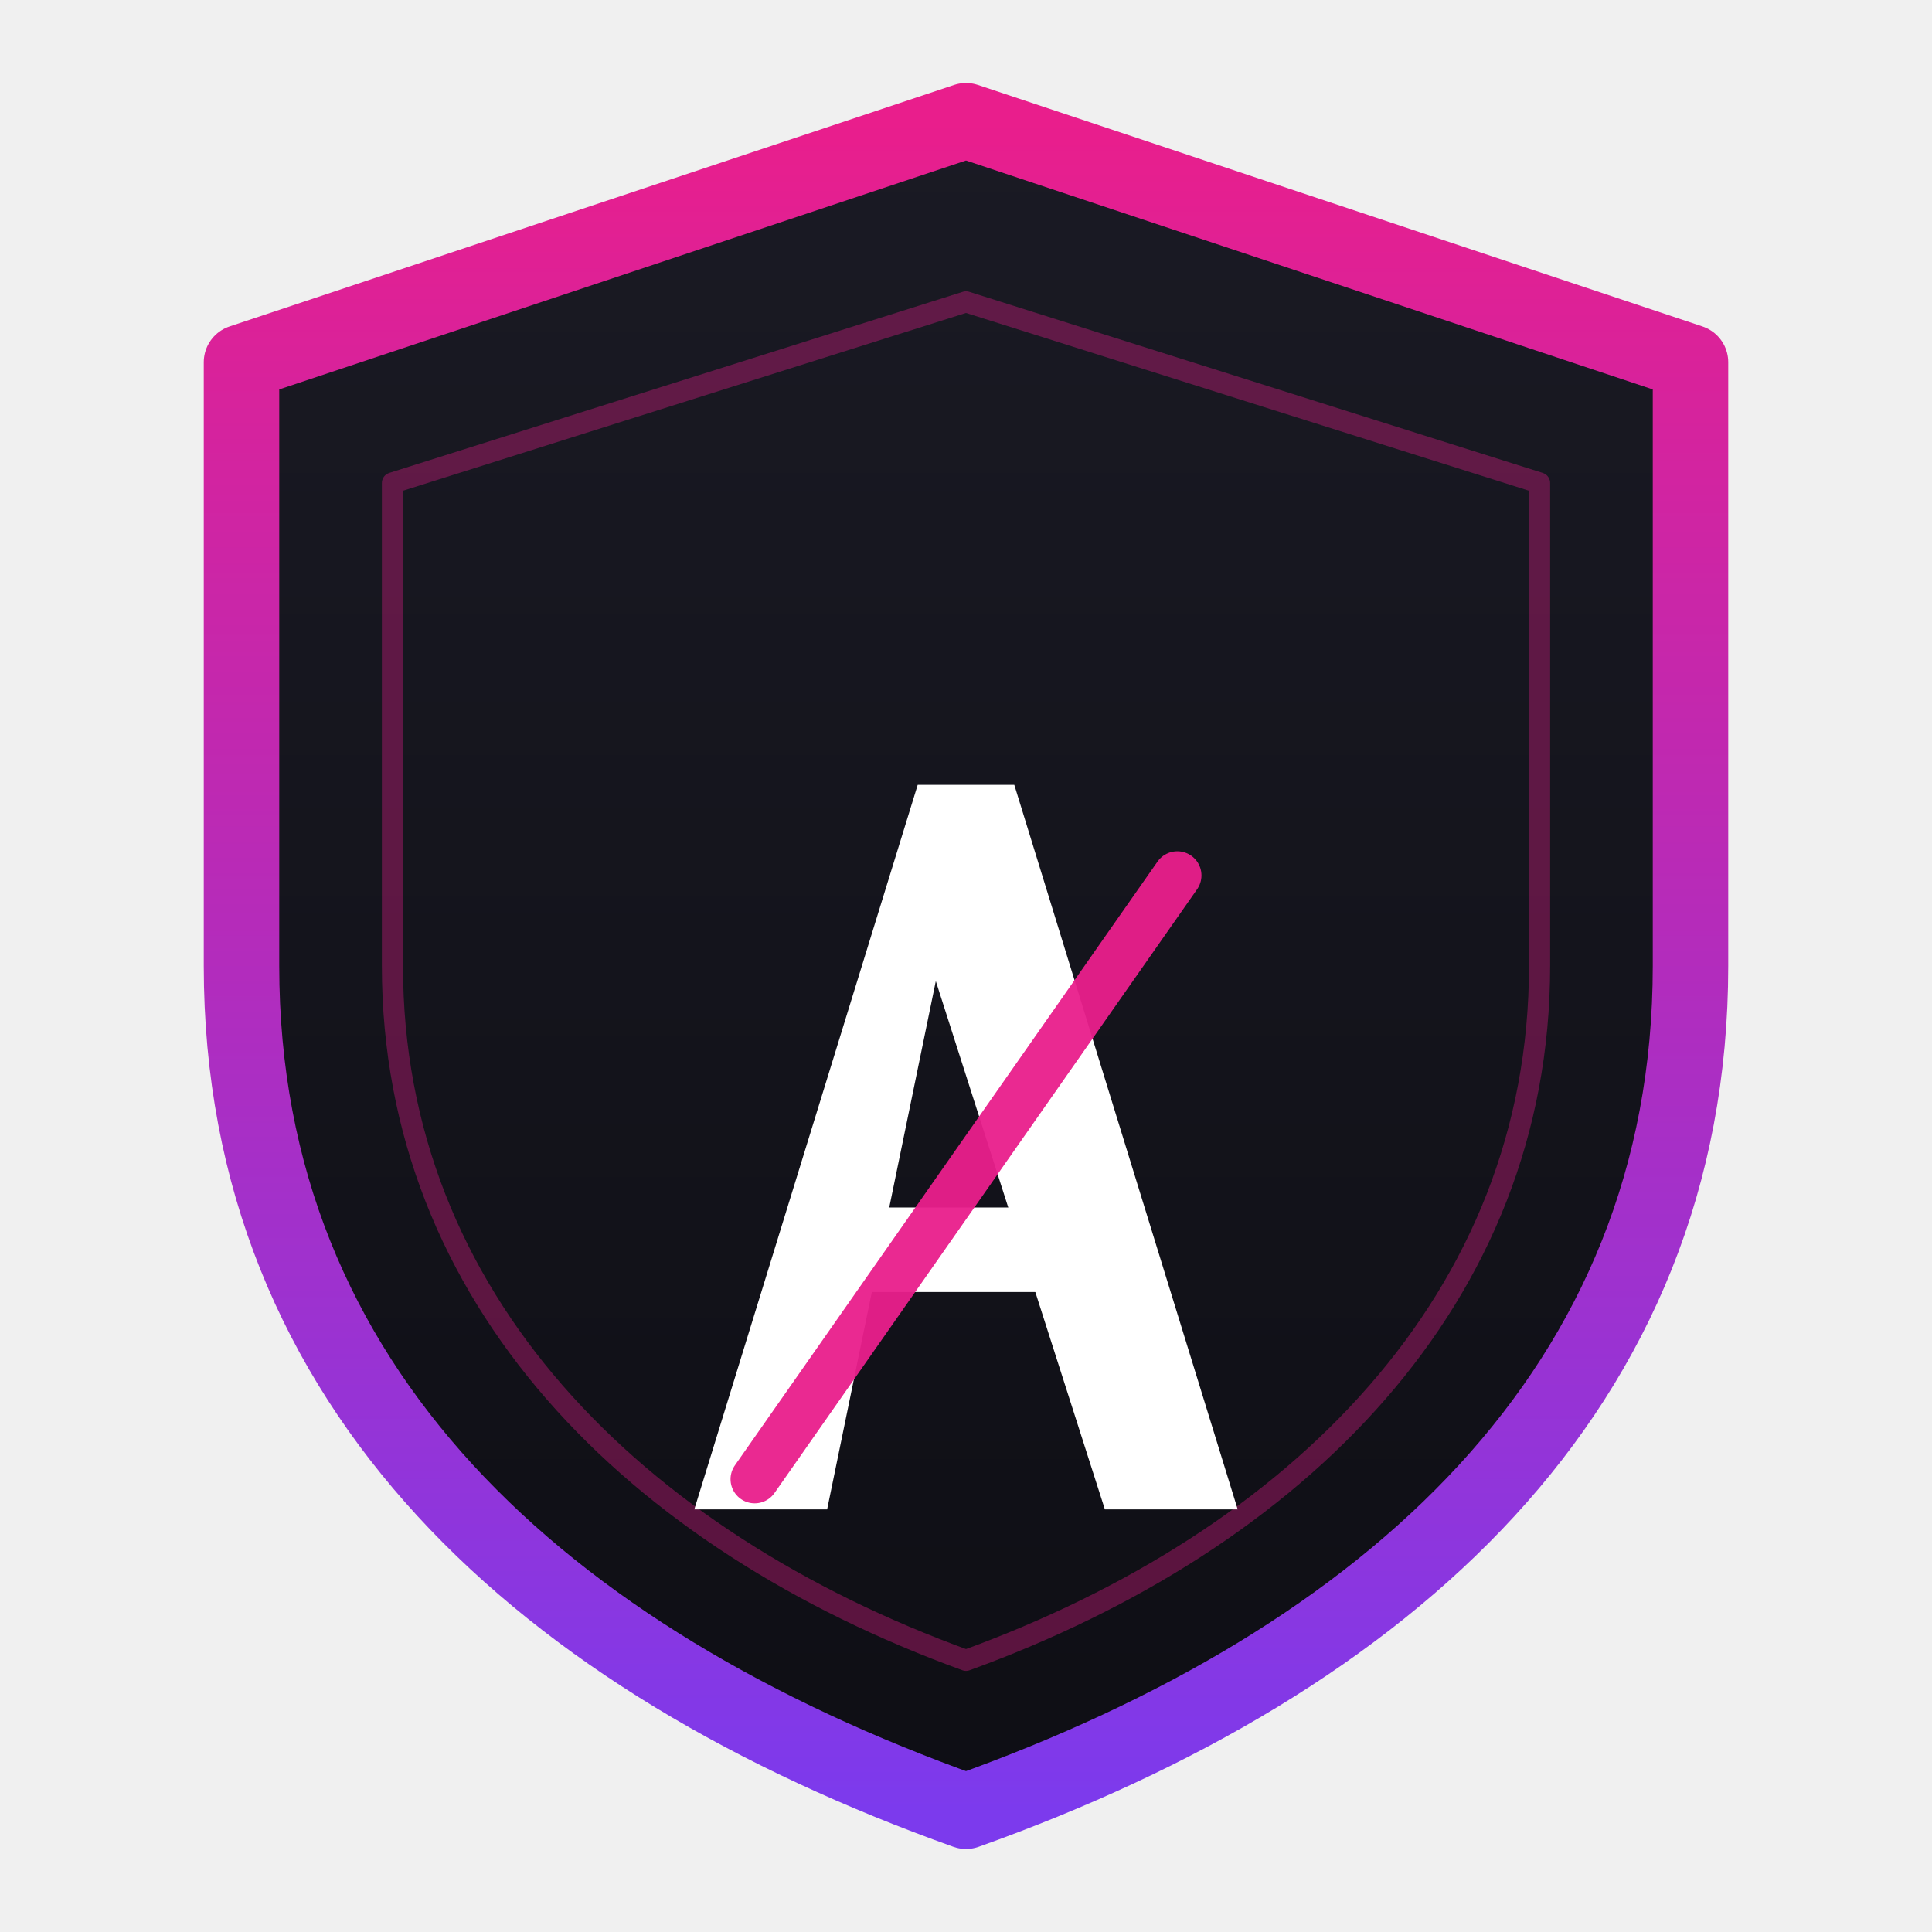
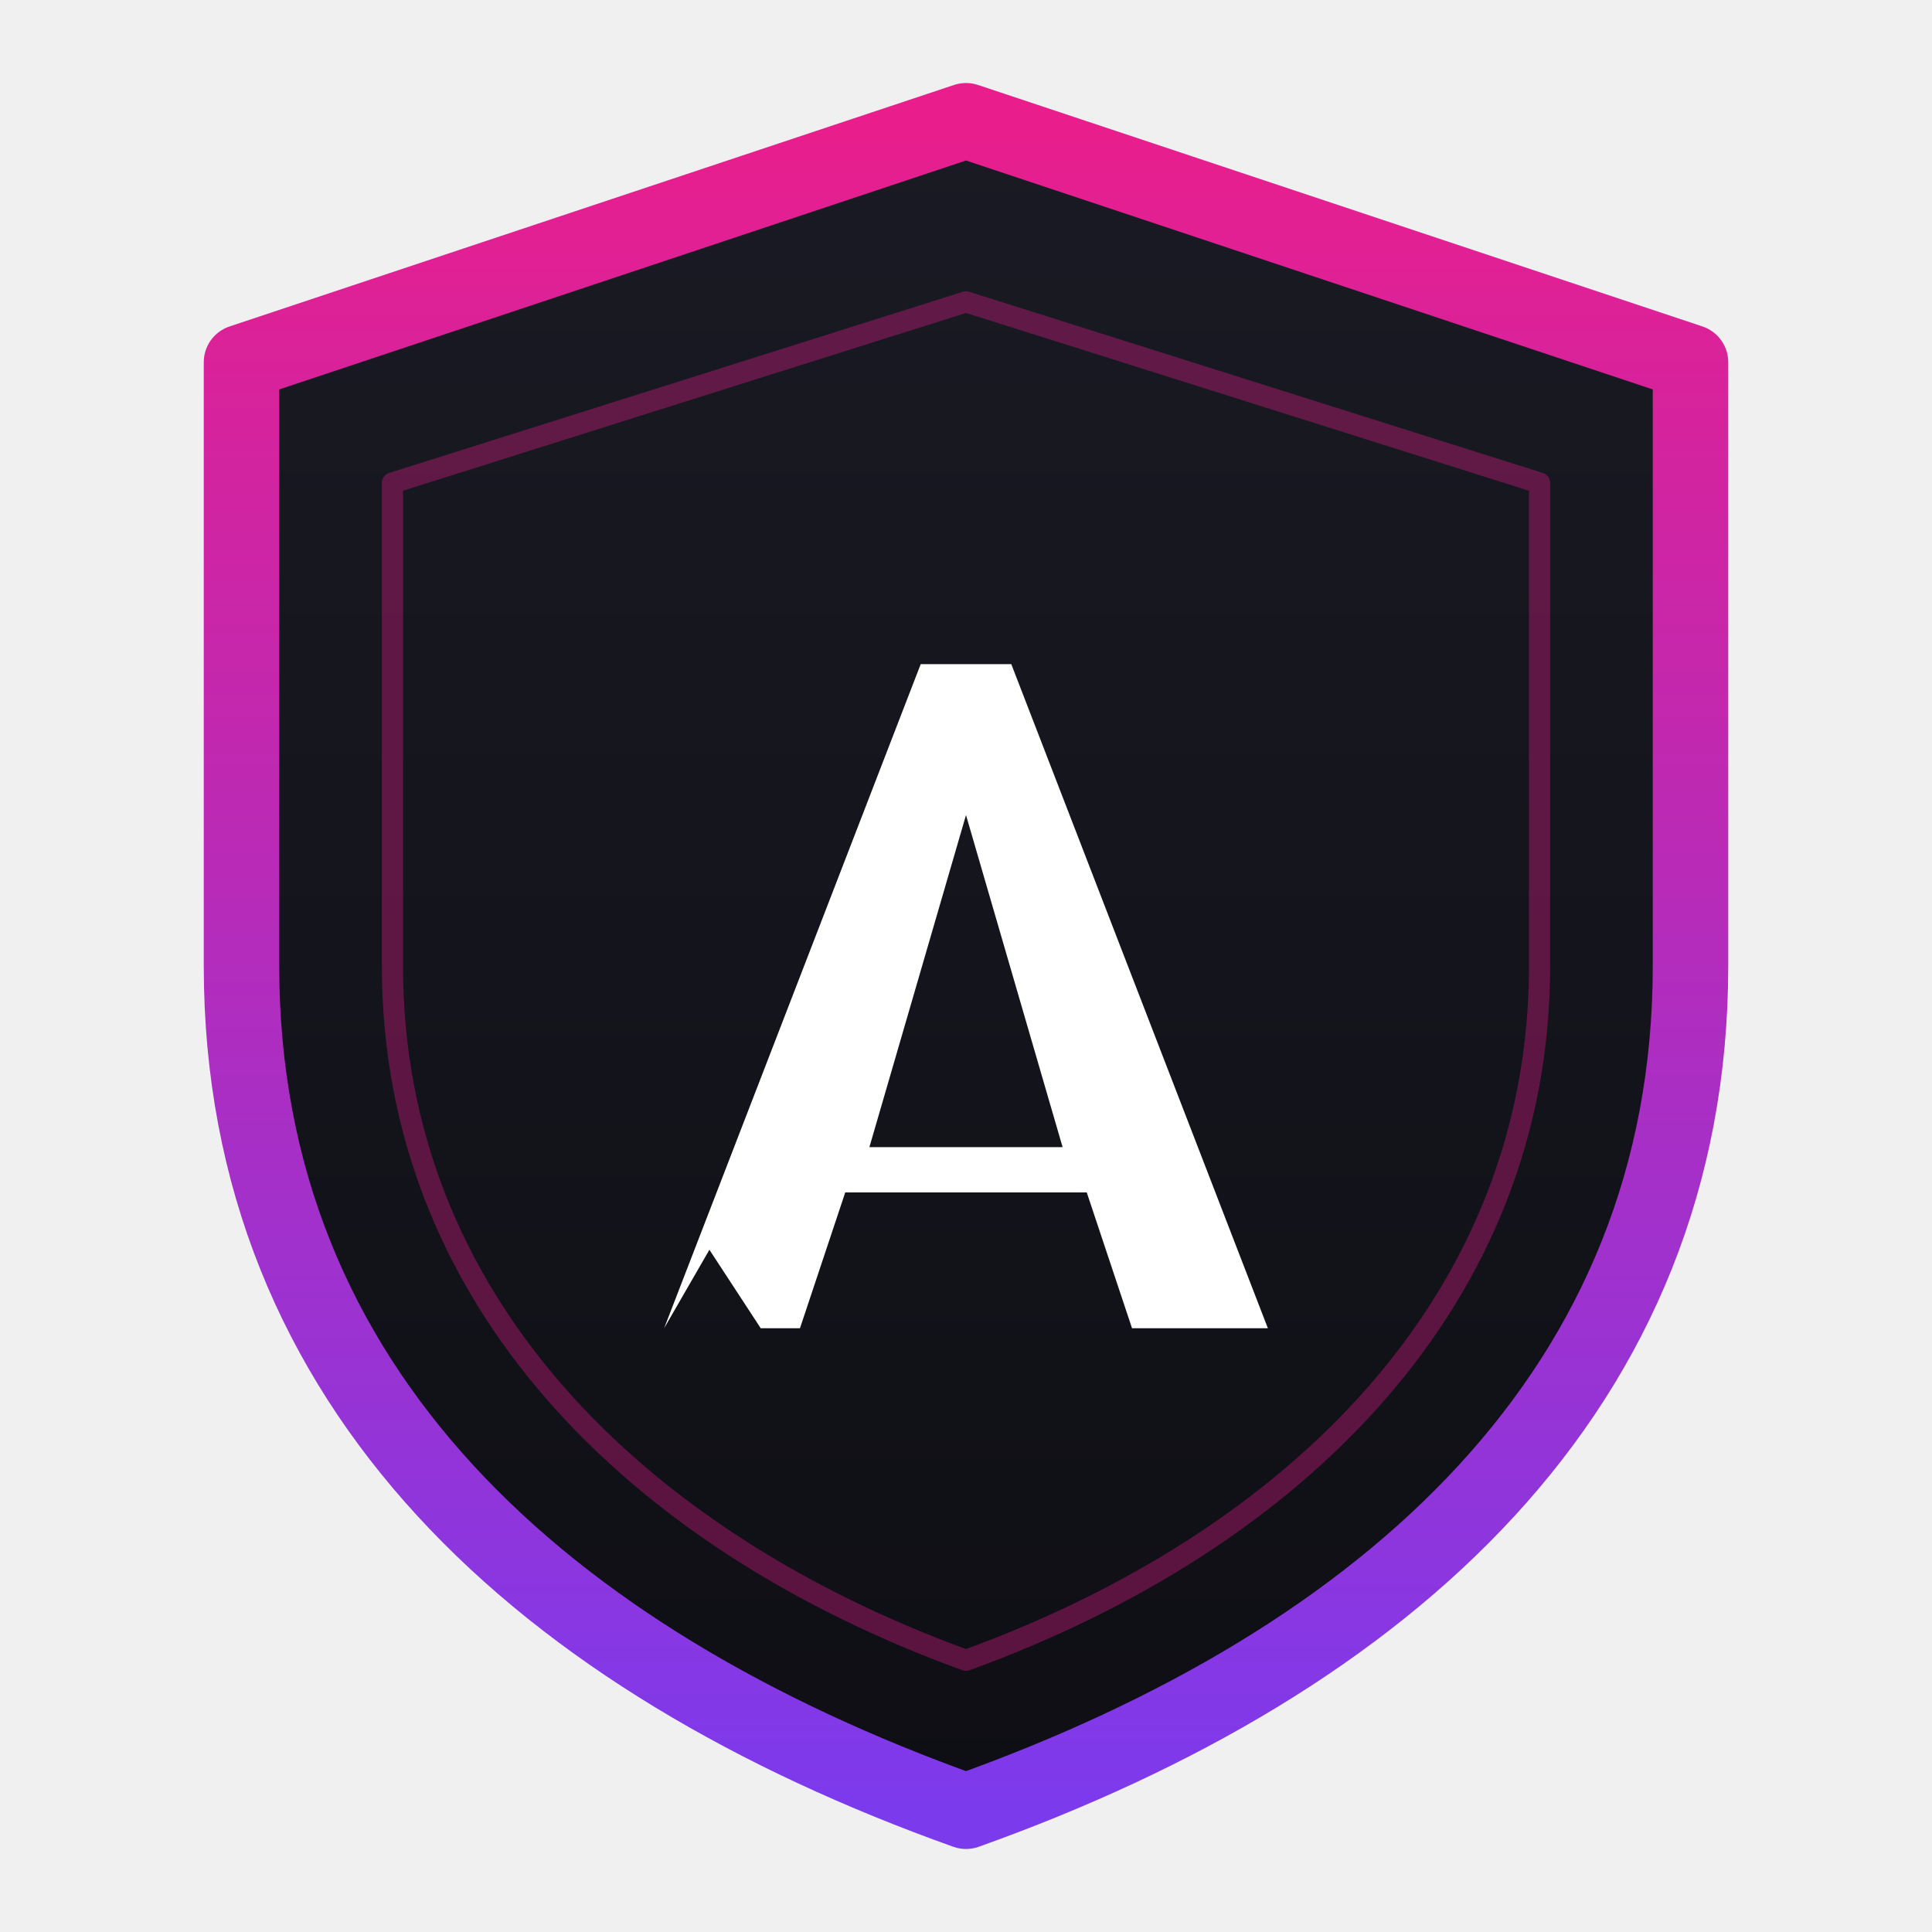
<svg xmlns="http://www.w3.org/2000/svg" viewBox="0 0 64 64" fill="none">
  <defs>
    <linearGradient id="axelShieldFill" x1="32" y1="4" x2="32" y2="60" gradientUnits="userSpaceOnUse">
      <stop offset="0" stop-color="#1A1A24" />
      <stop offset="1" stop-color="#0E0E14" />
    </linearGradient>
    <linearGradient id="axelShieldEdge" x1="32" y1="4" x2="32" y2="60" gradientUnits="userSpaceOnUse">
      <stop offset="0" stop-color="#E91E8C" />
      <stop offset="1" stop-color="#7C3AED" />
    </linearGradient>
  </defs>
  <path d="M32 4 L56 12 L56 32 C56 46 46 55 32 60 C18 55 8 46 8 32 L8 12 Z" fill="url(#axelShieldFill)" stroke="url(#axelShieldEdge)" stroke-width="2.5" stroke-linejoin="round" />
  <path d="M32 10 L51 16 L51 32 C51 43 43 51 32 55 C21 51 13 43 13 32 L13 16 Z" fill="none" stroke="#E91E8C" stroke-width="0.7" stroke-opacity="0.35" stroke-linejoin="round" />
-   <g transform="translate(32 36)">
-     <path d="M-9 14 L-1.6 -10 L1.6 -10 L9 14 L4.6 14 L-1 -3.5 L-4.6 14 Z" fill="#FFFFFF" />
-     <rect x="-5.2" y="4" width="10.4" height="2.8" fill="#FFFFFF" />
-     <path d="M-7 13 L7 -7" stroke="#E91E8C" stroke-width="1.6" stroke-linecap="round" opacity="0.95" />
-   </g>
+   <path fill="#FFFFFF" fill-rule="evenodd" d="M22 44 L30.5 22 L33.5 22 L42 44 L37.5 44 L36 39.5 L28 39.5 L26.5 44 L25.2 44 L23.5 41.4 L22 44 Z M32 27 L35.2 38 L28.8 38 Z" />
</svg>
